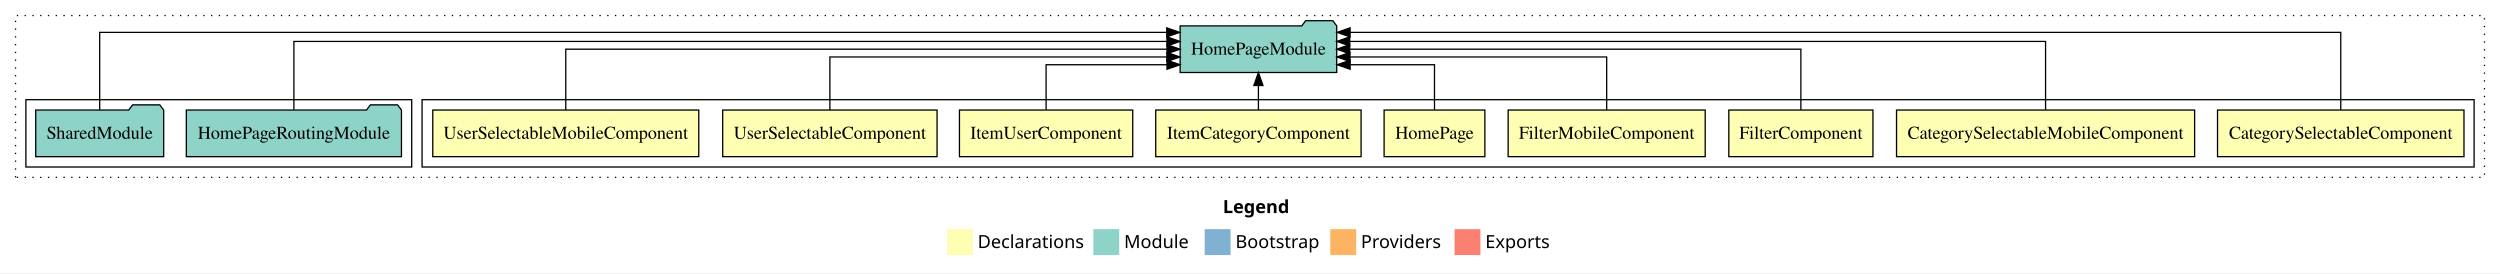
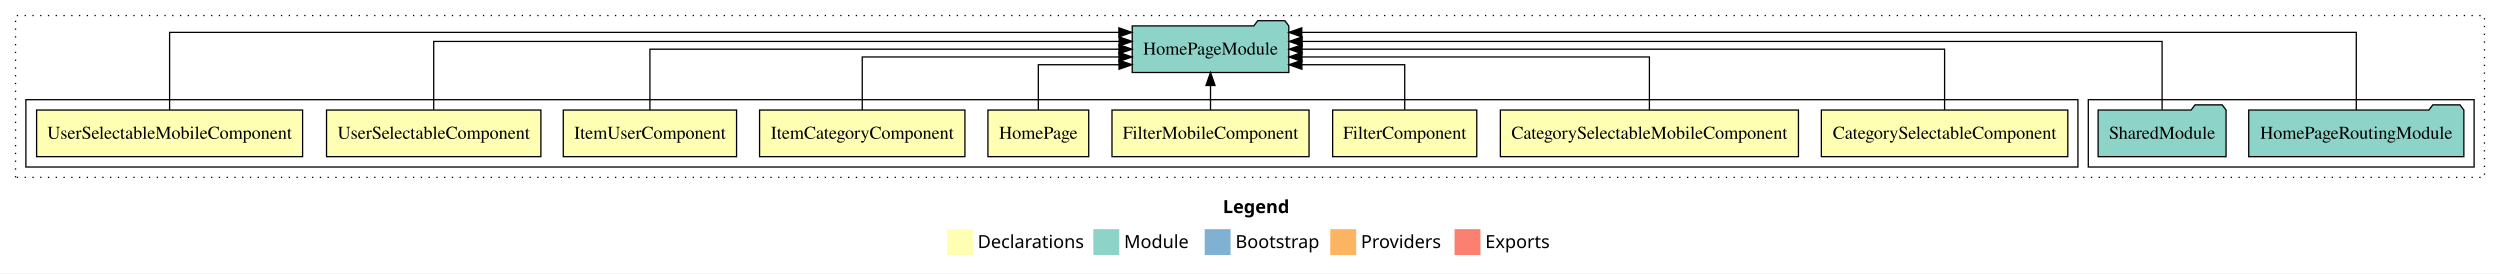
<svg xmlns="http://www.w3.org/2000/svg" width="1931pt" height="211pt" viewBox="0.00 0.00 1931.00 211.00">
  <g id="graph0" class="graph" transform="scale(1 1) rotate(0) translate(4 207)">
    <polygon fill="white" stroke="transparent" points="-4,4 -4,-207 1927,-207 1927,4 -4,4" />
    <text text-anchor="start" x="940.51" y="-42.4" font-family="Times-12" font-weight="bold" font-size="14.00">Legend</text>
    <polygon fill="#ffffb3" stroke="transparent" points="727.5,-10 727.5,-30 747.5,-30 747.5,-10 727.5,-10" />
    <text text-anchor="start" x="751.13" y="-15.4" font-family="Times-12" font-size="14.00">  Declarations</text>
    <polygon fill="#8dd3c7" stroke="transparent" points="840.5,-10 840.5,-30 860.5,-30 860.5,-10 840.5,-10" />
    <text text-anchor="start" x="864.23" y="-15.4" font-family="Times-12" font-size="14.00">  Module</text>
    <polygon fill="#80b1d3" stroke="transparent" points="926.5,-10 926.5,-30 946.5,-30 946.5,-10 926.5,-10" />
    <text text-anchor="start" x="950.28" y="-15.4" font-family="Times-12" font-size="14.00">  Bootstrap</text>
    <polygon fill="#fdb462" stroke="transparent" points="1023.5,-10 1023.5,-30 1043.5,-30 1043.5,-10 1023.5,-10" />
    <text text-anchor="start" x="1047.17" y="-15.4" font-family="Times-12" font-size="14.00">  Providers</text>
    <polygon fill="#fb8072" stroke="transparent" points="1119.5,-10 1119.5,-30 1139.5,-30 1139.5,-10 1119.5,-10" />
    <text text-anchor="start" x="1143.23" y="-15.4" font-family="Times-12" font-size="14.00">  Exports</text>
    <g id="clust1" class="cluster">
      <polygon fill="none" stroke="black" stroke-dasharray="1,5" points="8,-70 8,-195 1915,-195 1915,-70 8,-70" />
    </g>
+     <g id="clust12" class="cluster">
+       <polygon fill="none" stroke="black" points="1609,-78 1609,-130 1907,-130 1907,-78 1609,-78" />
+     </g>
    <g id="clust2" class="cluster">
-       <polygon fill="none" stroke="black" points="322,-78 322,-130 1907,-130 1907,-78 322,-78" />
-     </g>
-     <g id="clust12" class="cluster">
-       <polygon fill="none" stroke="black" points="16,-78 16,-130 314,-130 314,-78 16,-78" />
+       <polygon fill="none" stroke="black" points="16,-78 16,-130 1601,-130 1601,-78 16,-78" />
    </g>
    <g id="node1" class="node">
-       <polygon fill="#ffffb3" stroke="black" points="1899.18,-122 1708.82,-122 1708.82,-86 1899.18,-86 1899.18,-122" />
-       <text text-anchor="middle" x="1804" y="-99.8" font-family="Times,serif" font-size="14.00">CategorySelectableComponent</text>
+       <polygon fill="#ffffb3" stroke="black" points="1593.18,-122 1402.82,-122 1402.82,-86 1593.18,-86 1593.18,-122" />
+       <text text-anchor="middle" x="1498" y="-99.8" font-family="Times,serif" font-size="14.00">CategorySelectableComponent</text>
    </g>
    <g id="node10" class="node">
-       <polygon fill="#8dd3c7" stroke="black" points="1028.47,-187 1025.47,-191 1004.47,-191 1001.47,-187 907.53,-187 907.53,-151 1028.47,-151 1028.47,-187" />
-       <text text-anchor="middle" x="968" y="-164.8" font-family="Times,serif" font-size="14.00">HomePageModule</text>
+       <polygon fill="#8dd3c7" stroke="black" points="991.47,-187 988.47,-191 967.47,-191 964.47,-187 870.53,-187 870.53,-151 991.47,-151 991.47,-187" />
+       <text text-anchor="middle" x="931" y="-164.8" font-family="Times,serif" font-size="14.00">HomePageModule</text>
    </g>
    <g id="edge1" class="edge">
-       <path fill="none" stroke="black" d="M1804,-122.09C1804,-145.13 1804,-182 1804,-182 1804,-182 1038.8,-182 1038.8,-182" />
-       <polygon fill="black" stroke="black" points="1038.8,-178.5 1028.8,-182 1038.8,-185.5 1038.8,-178.5" />
+       <path fill="none" stroke="black" d="M1498,-122.11C1498,-141.34 1498,-169 1498,-169 1498,-169 1001.68,-169 1001.68,-169" />
+       <polygon fill="black" stroke="black" points="1001.68,-165.5 991.68,-169 1001.68,-172.5 1001.68,-165.5" />
    </g>
    <g id="node2" class="node">
-       <polygon fill="#ffffb3" stroke="black" points="1691.12,-122 1460.88,-122 1460.88,-86 1691.12,-86 1691.12,-122" />
-       <text text-anchor="middle" x="1576" y="-99.8" font-family="Times,serif" font-size="14.00">CategorySelectableMobileComponent</text>
+       <polygon fill="#ffffb3" stroke="black" points="1385.12,-122 1154.88,-122 1154.88,-86 1385.12,-86 1385.12,-122" />
+       <text text-anchor="middle" x="1270" y="-99.8" font-family="Times,serif" font-size="14.00">CategorySelectableMobileComponent</text>
    </g>
    <g id="edge2" class="edge">
-       <path fill="none" stroke="black" d="M1576,-122.28C1576,-143.32 1576,-175 1576,-175 1576,-175 1038.52,-175 1038.52,-175" />
-       <polygon fill="black" stroke="black" points="1038.52,-171.5 1028.52,-175 1038.52,-178.5 1038.52,-171.5" />
+       <path fill="none" stroke="black" d="M1270,-122.02C1270,-139.37 1270,-163 1270,-163 1270,-163 1001.61,-163 1001.61,-163" />
+       <polygon fill="black" stroke="black" points="1001.61,-159.5 991.61,-163 1001.61,-166.5 1001.61,-159.5" />
    </g>
    <g id="node3" class="node">
-       <polygon fill="#ffffb3" stroke="black" points="1442.66,-122 1331.34,-122 1331.34,-86 1442.66,-86 1442.66,-122" />
-       <text text-anchor="middle" x="1387" y="-99.8" font-family="Times,serif" font-size="14.00">FilterComponent</text>
+       <polygon fill="#ffffb3" stroke="black" points="1136.66,-122 1025.34,-122 1025.34,-86 1136.66,-86 1136.66,-122" />
+       <text text-anchor="middle" x="1081" y="-99.8" font-family="Times,serif" font-size="14.00">FilterComponent</text>
    </g>
    <g id="edge3" class="edge">
-       <path fill="none" stroke="black" d="M1387,-122.11C1387,-141.34 1387,-169 1387,-169 1387,-169 1038.48,-169 1038.48,-169" />
-       <polygon fill="black" stroke="black" points="1038.48,-165.5 1028.48,-169 1038.48,-172.5 1038.48,-165.5" />
+       <path fill="none" stroke="black" d="M1081,-122.24C1081,-137.57 1081,-157 1081,-157 1081,-157 1001.58,-157 1001.58,-157" />
+       <polygon fill="black" stroke="black" points="1001.58,-153.5 991.58,-157 1001.58,-160.5 1001.58,-153.5" />
    </g>
    <g id="node4" class="node">
-       <polygon fill="#ffffb3" stroke="black" points="1313.1,-122 1160.9,-122 1160.9,-86 1313.1,-86 1313.1,-122" />
-       <text text-anchor="middle" x="1237" y="-99.8" font-family="Times,serif" font-size="14.00">FilterMobileComponent</text>
+       <polygon fill="#ffffb3" stroke="black" points="1007.1,-122 854.9,-122 854.9,-86 1007.1,-86 1007.1,-122" />
+       <text text-anchor="middle" x="931" y="-99.8" font-family="Times,serif" font-size="14.00">FilterMobileComponent</text>
    </g>
    <g id="edge4" class="edge">
-       <path fill="none" stroke="black" d="M1237,-122.02C1237,-139.37 1237,-163 1237,-163 1237,-163 1038.7,-163 1038.7,-163" />
-       <polygon fill="black" stroke="black" points="1038.7,-159.5 1028.7,-163 1038.7,-166.5 1038.7,-159.5" />
+       <path fill="none" stroke="black" d="M931,-122.11C931,-122.11 931,-140.99 931,-140.99" />
+       <polygon fill="black" stroke="black" points="927.5,-140.99 931,-150.99 934.5,-140.99 927.5,-140.99" />
    </g>
    <g id="node5" class="node">
-       <polygon fill="#ffffb3" stroke="black" points="1142.92,-122 1065.08,-122 1065.08,-86 1142.92,-86 1142.92,-122" />
-       <text text-anchor="middle" x="1104" y="-99.8" font-family="Times,serif" font-size="14.00">HomePage</text>
+       <polygon fill="#ffffb3" stroke="black" points="836.92,-122 759.08,-122 759.08,-86 836.92,-86 836.92,-122" />
+       <text text-anchor="middle" x="798" y="-99.8" font-family="Times,serif" font-size="14.00">HomePage</text>
    </g>
    <g id="edge5" class="edge">
-       <path fill="none" stroke="black" d="M1104,-122.24C1104,-137.57 1104,-157 1104,-157 1104,-157 1038.84,-157 1038.84,-157" />
-       <polygon fill="black" stroke="black" points="1038.84,-153.5 1028.84,-157 1038.84,-160.5 1038.84,-153.5" />
+       <path fill="none" stroke="black" d="M798,-122.24C798,-137.57 798,-157 798,-157 798,-157 860.34,-157 860.34,-157" />
+       <polygon fill="black" stroke="black" points="860.34,-160.5 870.34,-157 860.34,-153.5 860.34,-160.5" />
    </g>
    <g id="node6" class="node">
-       <polygon fill="#ffffb3" stroke="black" points="1047.31,-122 888.69,-122 888.69,-86 1047.31,-86 1047.31,-122" />
-       <text text-anchor="middle" x="968" y="-99.8" font-family="Times,serif" font-size="14.00">ItemCategoryComponent</text>
+       <polygon fill="#ffffb3" stroke="black" points="741.31,-122 582.69,-122 582.69,-86 741.31,-86 741.31,-122" />
+       <text text-anchor="middle" x="662" y="-99.8" font-family="Times,serif" font-size="14.00">ItemCategoryComponent</text>
    </g>
    <g id="edge6" class="edge">
-       <path fill="none" stroke="black" d="M968,-122.11C968,-122.11 968,-140.99 968,-140.99" />
-       <polygon fill="black" stroke="black" points="964.5,-140.99 968,-150.99 971.5,-140.99 964.5,-140.99" />
+       <path fill="none" stroke="black" d="M662,-122.02C662,-139.37 662,-163 662,-163 662,-163 860.3,-163 860.3,-163" />
+       <polygon fill="black" stroke="black" points="860.3,-166.5 870.3,-163 860.3,-159.5 860.3,-166.5" />
    </g>
    <g id="node7" class="node">
-       <polygon fill="#ffffb3" stroke="black" points="870.92,-122 737.08,-122 737.08,-86 870.92,-86 870.92,-122" />
-       <text text-anchor="middle" x="804" y="-99.8" font-family="Times,serif" font-size="14.00">ItemUserComponent</text>
+       <polygon fill="#ffffb3" stroke="black" points="564.92,-122 431.08,-122 431.08,-86 564.92,-86 564.92,-122" />
+       <text text-anchor="middle" x="498" y="-99.8" font-family="Times,serif" font-size="14.00">ItemUserComponent</text>
    </g>
    <g id="edge7" class="edge">
-       <path fill="none" stroke="black" d="M804,-122.24C804,-137.57 804,-157 804,-157 804,-157 897.4,-157 897.4,-157" />
-       <polygon fill="black" stroke="black" points="897.4,-160.5 907.4,-157 897.4,-153.5 897.4,-160.5" />
+       <path fill="none" stroke="black" d="M498,-122.11C498,-141.34 498,-169 498,-169 498,-169 860.34,-169 860.34,-169" />
+       <polygon fill="black" stroke="black" points="860.34,-172.5 870.34,-169 860.34,-165.5 860.34,-172.5" />
    </g>
    <g id="node8" class="node">
-       <polygon fill="#ffffb3" stroke="black" points="719.79,-122 554.21,-122 554.21,-86 719.79,-86 719.79,-122" />
-       <text text-anchor="middle" x="637" y="-99.8" font-family="Times,serif" font-size="14.00">UserSelectableComponent</text>
+       <polygon fill="#ffffb3" stroke="black" points="413.79,-122 248.21,-122 248.21,-86 413.79,-86 413.79,-122" />
+       <text text-anchor="middle" x="331" y="-99.8" font-family="Times,serif" font-size="14.00">UserSelectableComponent</text>
    </g>
    <g id="edge8" class="edge">
-       <path fill="none" stroke="black" d="M637,-122.02C637,-139.37 637,-163 637,-163 637,-163 897.29,-163 897.29,-163" />
-       <polygon fill="black" stroke="black" points="897.29,-166.5 907.29,-163 897.29,-159.5 897.29,-166.5" />
+       <path fill="none" stroke="black" d="M331,-122.28C331,-143.32 331,-175 331,-175 331,-175 860.44,-175 860.44,-175" />
+       <polygon fill="black" stroke="black" points="860.45,-178.5 870.44,-175 860.44,-171.5 860.45,-178.5" />
    </g>
    <g id="node9" class="node">
-       <polygon fill="#ffffb3" stroke="black" points="535.73,-122 330.27,-122 330.27,-86 535.73,-86 535.73,-122" />
-       <text text-anchor="middle" x="433" y="-99.8" font-family="Times,serif" font-size="14.00">UserSelectableMobileComponent</text>
+       <polygon fill="#ffffb3" stroke="black" points="229.73,-122 24.27,-122 24.27,-86 229.73,-86 229.73,-122" />
+       <text text-anchor="middle" x="127" y="-99.8" font-family="Times,serif" font-size="14.00">UserSelectableMobileComponent</text>
    </g>
    <g id="edge9" class="edge">
-       <path fill="none" stroke="black" d="M433,-122.11C433,-141.34 433,-169 433,-169 433,-169 897.41,-169 897.41,-169" />
-       <polygon fill="black" stroke="black" points="897.41,-172.5 907.41,-169 897.41,-165.5 897.41,-172.5" />
+       <path fill="none" stroke="black" d="M127,-122.09C127,-145.13 127,-182 127,-182 127,-182 860.24,-182 860.24,-182" />
+       <polygon fill="black" stroke="black" points="860.24,-185.5 870.24,-182 860.24,-178.5 860.24,-185.5" />
    </g>
    <g id="node11" class="node">
-       <polygon fill="#8dd3c7" stroke="black" points="306.09,-122 303.09,-126 282.09,-126 279.09,-122 139.91,-122 139.91,-86 306.09,-86 306.09,-122" />
-       <text text-anchor="middle" x="223" y="-99.8" font-family="Times,serif" font-size="14.00">HomePageRoutingModule</text>
+       <polygon fill="#8dd3c7" stroke="black" points="1899.09,-122 1896.09,-126 1875.09,-126 1872.09,-122 1732.91,-122 1732.91,-86 1899.09,-86 1899.09,-122" />
+       <text text-anchor="middle" x="1816" y="-99.8" font-family="Times,serif" font-size="14.00">HomePageRoutingModule</text>
    </g>
    <g id="edge10" class="edge">
-       <path fill="none" stroke="black" d="M223,-122.28C223,-143.32 223,-175 223,-175 223,-175 897.35,-175 897.35,-175" />
-       <polygon fill="black" stroke="black" points="897.35,-178.5 907.35,-175 897.35,-171.5 897.35,-178.5" />
+       <path fill="none" stroke="black" d="M1816,-122.09C1816,-145.13 1816,-182 1816,-182 1816,-182 1001.48,-182 1001.48,-182" />
+       <polygon fill="black" stroke="black" points="1001.48,-178.5 991.48,-182 1001.48,-185.5 1001.48,-178.5" />
    </g>
    <g id="node12" class="node">
-       <polygon fill="#8dd3c7" stroke="black" points="122.42,-122 119.42,-126 98.42,-126 95.42,-122 23.58,-122 23.58,-86 122.42,-86 122.42,-122" />
-       <text text-anchor="middle" x="73" y="-99.8" font-family="Times,serif" font-size="14.00">SharedModule</text>
+       <polygon fill="#8dd3c7" stroke="black" points="1715.42,-122 1712.42,-126 1691.42,-126 1688.42,-122 1616.58,-122 1616.58,-86 1715.42,-86 1715.42,-122" />
+       <text text-anchor="middle" x="1666" y="-99.8" font-family="Times,serif" font-size="14.00">SharedModule</text>
    </g>
    <g id="edge11" class="edge">
-       <path fill="none" stroke="black" d="M73,-122.09C73,-145.13 73,-182 73,-182 73,-182 897.19,-182 897.19,-182" />
-       <polygon fill="black" stroke="black" points="897.19,-185.5 907.19,-182 897.19,-178.5 897.19,-185.5" />
+       <path fill="none" stroke="black" d="M1666,-122.28C1666,-143.32 1666,-175 1666,-175 1666,-175 1001.77,-175 1001.77,-175" />
+       <polygon fill="black" stroke="black" points="1001.77,-171.5 991.77,-175 1001.77,-178.5 1001.77,-171.5" />
    </g>
  </g>
</svg>
